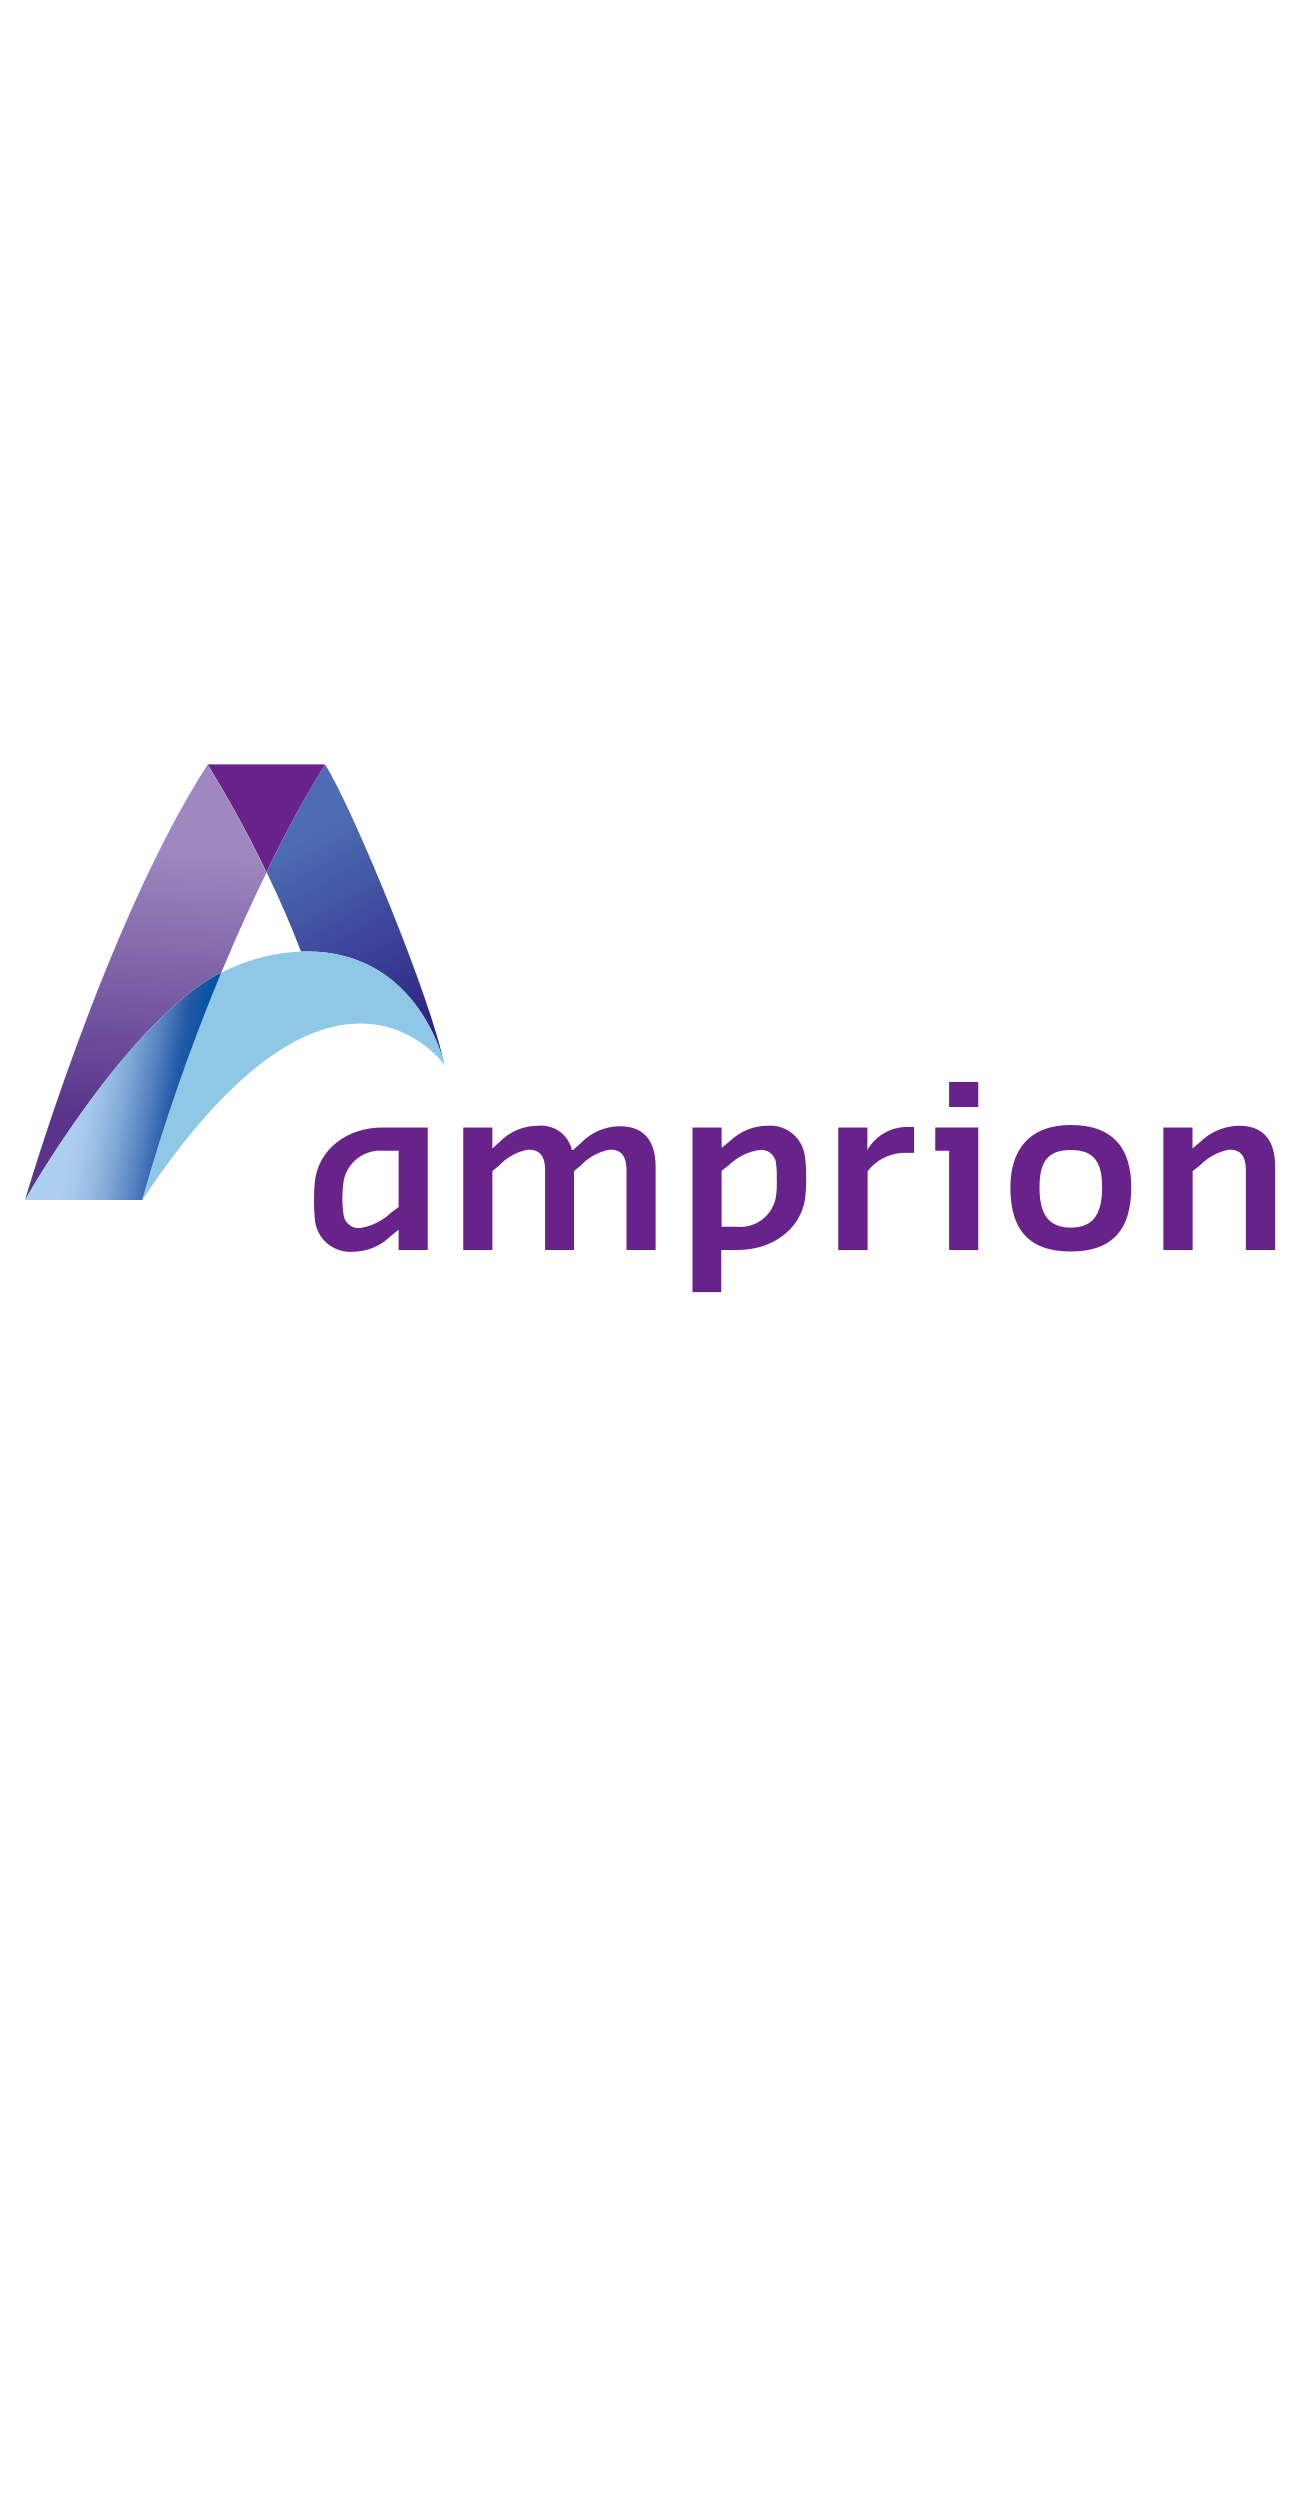
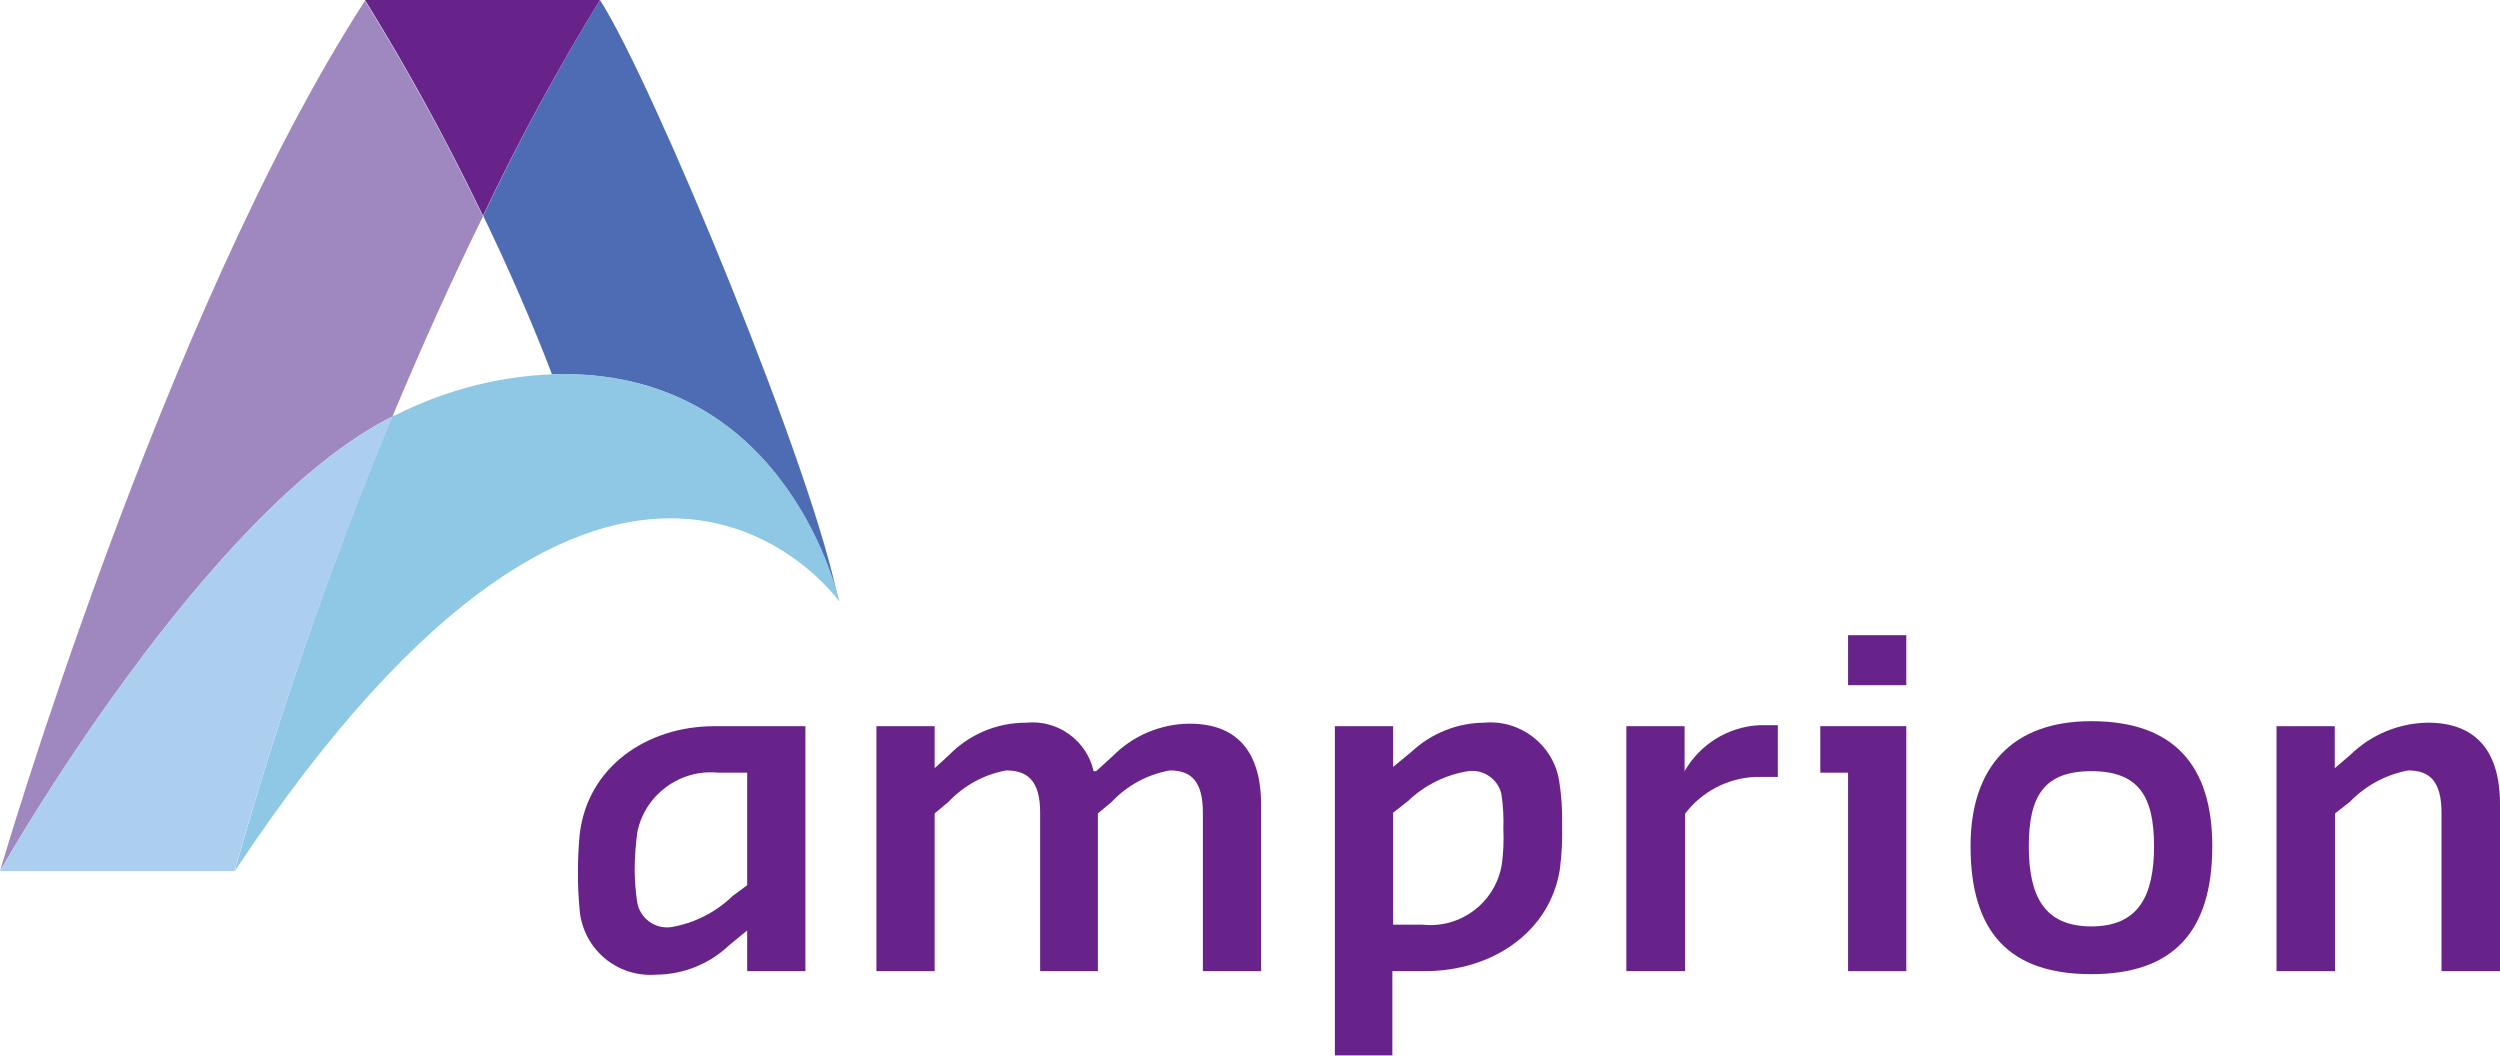
- <svg xmlns="http://www.w3.org/2000/svg" viewBox="0 0 104 200">
-   <defs>
-     <style>.cls-1{fill:none;}.cls-2{fill:#672389;}.cls-3{fill:url(#linear-gradient);}.cls-4{fill:url(#linear-gradient-2);}.cls-5{fill:#8fc8e5;}.cls-6{fill:url(#linear-gradient-3);}</style>
-     <linearGradient id="linear-gradient" x1="22.09" y1="63.33" x2="34.58" y2="85.77" gradientUnits="userSpaceOnUse">
-       <stop offset="0.17" stop-color="#4d6cb3" />
-       <stop offset="0.86" stop-color="#2f2483" />
+ <svg xmlns="http://www.w3.org/2000/svg" height="100%" width="100%" id="svg63" version="1.1" viewBox="0 0 100.01 42.22">
+   <defs id="defs31">
+     <style id="style2">.cls-1{fill:none;}.cls-2{fill:#672389;}.cls-3{fill:url(#linear-gradient);}.cls-4{fill:url(#linear-gradient-2);}.cls-5{fill:#8fc8e5;}.cls-6{fill:url(#linear-gradient-3);}</style>
+     <linearGradient gradientTransform="translate(2,61.15)" gradientUnits="userSpaceOnUse" y2="85.77" x2="34.58" y1="63.33" x1="22.09" id="linear-gradient">
+       <stop id="stop4" stop-color="#4d6cb3" offset="0.17" />
+       <stop id="stop6" stop-color="#2f2483" offset="0.86" />
    </linearGradient>
-     <linearGradient id="linear-gradient-2" x1="10.57" y1="96.87" x2="13.04" y2="65.31" gradientUnits="userSpaceOnUse">
-       <stop offset="0.23" stop-color="#58348b" />
-       <stop offset="0.91" stop-color="#9e88bf" />
+     <linearGradient gradientTransform="translate(2,61.15)" gradientUnits="userSpaceOnUse" y2="65.31" x2="13.04" y1="96.87" x1="10.57" id="linear-gradient-2">
+       <stop id="stop9" stop-color="#58348b" offset="0.23" />
+       <stop id="stop11" stop-color="#9e88bf" offset="0.91" />
    </linearGradient>
-     <linearGradient id="linear-gradient-3" x1="3.42" y1="85.75" x2="17.4" y2="88.21" gradientUnits="userSpaceOnUse">
-       <stop offset="0.2" stop-color="#adcfef" />
-       <stop offset="0.28" stop-color="#a7caec" />
-       <stop offset="0.38" stop-color="#97bce3" />
-       <stop offset="0.49" stop-color="#7ca5d5" />
-       <stop offset="0.61" stop-color="#5684c1" />
-       <stop offset="0.74" stop-color="#265ba7" />
-       <stop offset="0.75" stop-color="#2459a6" />
-       <stop offset="0.85" stop-color="#0454a3" />
+     <linearGradient gradientTransform="translate(2,61.15)" gradientUnits="userSpaceOnUse" y2="88.21" x2="17.4" y1="85.75" x1="3.42" id="linear-gradient-3">
+       <stop id="stop14" stop-color="#adcfef" offset="0.2" />
+       <stop id="stop16" stop-color="#a7caec" offset="0.28" />
+       <stop id="stop18" stop-color="#97bce3" offset="0.38" />
+       <stop id="stop20" stop-color="#7ca5d5" offset="0.49" />
+       <stop id="stop22" stop-color="#5684c1" offset="0.61" />
+       <stop id="stop24" stop-color="#265ba7" offset="0.74" />
+       <stop id="stop26" stop-color="#2459a6" offset="0.75" />
+       <stop id="stop28" stop-color="#0454a3" offset="0.85" />
    </linearGradient>
  </defs>
-   <g id="boundingbox">
-     <rect class="cls-1" width="104" height="200" />
-   </g>
-   <g id="logo">
-     <path class="cls-2" d="M25.18,97.44a13.33,13.33,0,0,1-.06-1.35,15,15,0,0,1,.07-1.56c.31-2.69,2.67-4.33,5.4-4.33h3.63V100H31.89V98.37l-.74.61a4.27,4.27,0,0,1-2.9,1.16,2.84,2.84,0,0,1-3.07-2.7m6.71-.88v-4.5H30.72a3,3,0,0,0-3.22,2.35,11.19,11.19,0,0,0-.11,1.53,8.94,8.94,0,0,0,.1,1.3,1.21,1.21,0,0,0,1.35,1A4.64,4.64,0,0,0,31.3,97Z" />
-     <path class="cls-2" d="M37.06,90.2h2.33v1.68l.57-.52a4.3,4.3,0,0,1,3.1-1.3A2.51,2.51,0,0,1,45.75,92h.1l.66-.6a4.37,4.37,0,0,1,3.08-1.3c1.79,0,2.86,1,2.86,3.26V100H50.12V93.66c0-1.26-.47-1.69-1.32-1.69a4.2,4.2,0,0,0-2.33,1.26l-.55.46V100H43.61V93.66c0-1.26-.49-1.69-1.36-1.69a4.21,4.21,0,0,0-2.31,1.26l-.55.46V100H37.06Z" />
-     <path class="cls-2" d="M55.4,90.2h2.33v1.63l.74-.61a4.31,4.31,0,0,1,2.9-1.16,2.79,2.79,0,0,1,3,2.31,9.7,9.7,0,0,1,.12,1.77,11.61,11.61,0,0,1-.09,1.79C64,98.45,61.68,100,59,100h-1.3v3.37H55.4Zm2.33,3.46v4.48H58.9a2.9,2.9,0,0,0,3.18-2.42,7.74,7.74,0,0,0,.06-1.4,7.49,7.49,0,0,0-.08-1.42A1.2,1.2,0,0,0,60.73,92a4.5,4.5,0,0,0-2.41,1.2Z" />
-     <path class="cls-2" d="M67.06,90.2h2.33V92a3.66,3.66,0,0,1,3-1.84h.73v2.07h-.92a3.74,3.74,0,0,0-2.79,1.47V100H67.06Z" />
-     <path class="cls-2" d="M75.93,92.06H74.82V90.2h3.44V100H75.93Zm0-5.5h2.33v2H75.93Z" />
-     <path class="cls-2" d="M80.83,95c0-3.17,1.67-5,4.83-5,3.32,0,4.84,1.79,4.84,5,0,3.44-1.58,5.12-4.84,5.12S80.83,98.46,80.83,95m7.34,0c0-2-.62-3-2.51-3s-2.5,1-2.5,3,.62,3.21,2.5,3.21S88.17,97,88.17,95" />
-     <path class="cls-2" d="M93.07,90.2H95.4v1.68l.61-.52a4.53,4.53,0,0,1,3.12-1.3c1.79,0,2.88,1,2.88,3.26V100H99.67V93.66c0-1.26-.48-1.69-1.33-1.69A4.35,4.35,0,0,0,96,93.23l-.59.46V100H93.07Z" />
-     <path class="cls-3" d="M26,61.15a91.52,91.52,0,0,0-4.67,8.63c1.08,2.24,2,4.38,2.75,6.34h.46c9.11,0,11,9.11,11,9.11C34.69,80.35,28.11,64.41,26,61.15Z" />
-     <path class="cls-2" d="M21.32,69.78A91.52,91.52,0,0,1,26,61.15H16.6a92,92,0,0,1,4.59,8.36Z" />
-     <path class="cls-4" d="M17.7,77.81c1.28-3.06,2.51-5.75,3.62-8l-.13-.27a92,92,0,0,0-4.59-8.36C8.5,73.71,2,96,2,96,2.17,95.69,10.22,81.56,17.7,77.81Z" />
-     <path class="cls-5" d="M24.53,76.11a15.23,15.23,0,0,0-6.73,1.66l-.1,0A161.45,161.45,0,0,0,11.39,96C26.78,72.76,35.58,85.22,35.58,85.22S33.64,76.11,24.53,76.11Z" />
-     <path class="cls-6" d="M2,96h9.38A161.45,161.45,0,0,1,17.7,77.81C10.22,81.56,2.17,95.69,2,96Z" />
+   <g transform="translate(-2,-61.15)" id="logo">
+     <path style="fill:#672389" id="path38" d="m 25.18,97.44 a 13.33,13.33 0 0 1 -0.06,-1.35 15,15 0 0 1 0.07,-1.56 c 0.31,-2.69 2.67,-4.33 5.4,-4.33 h 3.63 v 9.8 h -2.33 v -1.63 l -0.74,0.61 a 4.27,4.27 0 0 1 -2.9,1.16 2.84,2.84 0 0 1 -3.07,-2.7 m 6.71,-0.88 v -4.5 h -1.17 a 3,3 0 0 0 -3.22,2.35 11.19,11.19 0 0 0 -0.11,1.53 8.94,8.94 0 0 0 0.1,1.3 1.21,1.21 0 0 0 1.35,1 A 4.64,4.64 0 0 0 31.3,97 Z" class="cls-2" />
+     <path style="fill:#672389" id="path40" d="m 37.06,90.2 h 2.33 v 1.68 l 0.57,-0.52 a 4.3,4.3 0 0 1 3.1,-1.3 2.51,2.51 0 0 1 2.69,1.94 h 0.1 l 0.66,-0.6 a 4.37,4.37 0 0 1 3.08,-1.3 c 1.79,0 2.86,1 2.86,3.26 V 100 h -2.33 v -6.34 c 0,-1.26 -0.47,-1.69 -1.32,-1.69 a 4.2,4.2 0 0 0 -2.33,1.26 l -0.55,0.46 V 100 h -2.31 v -6.34 c 0,-1.26 -0.49,-1.69 -1.36,-1.69 a 4.21,4.21 0 0 0 -2.31,1.26 l -0.55,0.46 V 100 h -2.33 z" class="cls-2" />
+     <path style="fill:#672389" id="path42" d="m 55.4,90.2 h 2.33 v 1.63 l 0.74,-0.61 a 4.31,4.31 0 0 1 2.9,-1.16 2.79,2.79 0 0 1 3,2.31 9.7,9.7 0 0 1 0.12,1.77 11.61,11.61 0 0 1 -0.09,1.79 C 64,98.45 61.68,100 59,100 h -1.3 v 3.37 h -2.3 z m 2.33,3.46 v 4.48 h 1.17 a 2.9,2.9 0 0 0 3.18,-2.42 7.74,7.74 0 0 0 0.06,-1.4 7.49,7.49 0 0 0 -0.08,-1.42 1.2,1.2 0 0 0 -1.33,-0.9 4.5,4.5 0 0 0 -2.41,1.2 z" class="cls-2" />
+     <path style="fill:#672389" id="path44" d="m 67.06,90.2 h 2.33 V 92 a 3.66,3.66 0 0 1 3,-1.84 h 0.73 v 2.07 H 72.2 a 3.74,3.74 0 0 0 -2.79,1.47 v 6.3 h -2.35 z" class="cls-2" />
+     <path style="fill:#672389" id="path46" d="M 75.93,92.06 H 74.82 V 90.2 h 3.44 v 9.8 h -2.33 z m 0,-5.5 h 2.33 v 2 h -2.33 z" class="cls-2" />
+     <path style="fill:#672389" id="path48" d="m 80.83,95 c 0,-3.17 1.67,-5 4.83,-5 3.32,0 4.84,1.79 4.84,5 0,3.44 -1.58,5.12 -4.84,5.12 -3.26,0 -4.83,-1.66 -4.83,-5.12 m 7.34,0 c 0,-2 -0.62,-3 -2.51,-3 -1.89,0 -2.5,1 -2.5,3 0,2 0.62,3.21 2.5,3.21 1.88,0 2.51,-1.21 2.51,-3.21" class="cls-2" />
+     <path style="fill:#672389" id="path50" d="m 93.07,90.2 h 2.33 v 1.68 l 0.61,-0.52 a 4.53,4.53 0 0 1 3.12,-1.3 c 1.79,0 2.88,1 2.88,3.26 V 100 h -2.34 v -6.34 c 0,-1.26 -0.48,-1.69 -1.33,-1.69 A 4.35,4.35 0 0 0 96,93.23 l -0.59,0.46 V 100 h -2.34 z" class="cls-2" />
+     <path style="fill:url(#linear-gradient)" id="path52" d="m 26,61.15 a 91.52,91.52 0 0 0 -4.67,8.63 c 1.08,2.24 2,4.38 2.75,6.34 h 0.46 c 9.11,0 11,9.11 11,9.11 C 34.69,80.35 28.11,64.41 26,61.15 Z" class="cls-3" />
+     <path style="fill:#672389" id="path54" d="M 21.32,69.78 A 91.52,91.52 0 0 1 26,61.15 h -9.4 a 92,92 0 0 1 4.59,8.36 z" class="cls-2" />
+     <path style="fill:url(#linear-gradient-2)" id="path56" d="m 17.7,77.81 c 1.28,-3.06 2.51,-5.75 3.62,-8 L 21.19,69.54 A 92,92 0 0 0 16.6,61.18 C 8.5,73.71 2,96 2,96 2.17,95.69 10.22,81.56 17.7,77.81 Z" class="cls-4" />
+     <path style="fill:#8fc8e5" id="path58" d="M 24.53,76.11 A 15.23,15.23 0 0 0 17.8,77.77 H 17.7 A 161.45,161.45 0 0 0 11.39,96 C 26.78,72.76 35.58,85.22 35.58,85.22 c 0,0 -1.94,-9.11 -11.05,-9.11 z" class="cls-5" />
+     <path style="fill:url(#linear-gradient-3)" id="path60" d="m 2,96 h 9.38 A 161.45,161.45 0 0 1 17.7,77.81 C 10.22,81.56 2.17,95.69 2,96 Z" class="cls-6" />
  </g>
</svg>
